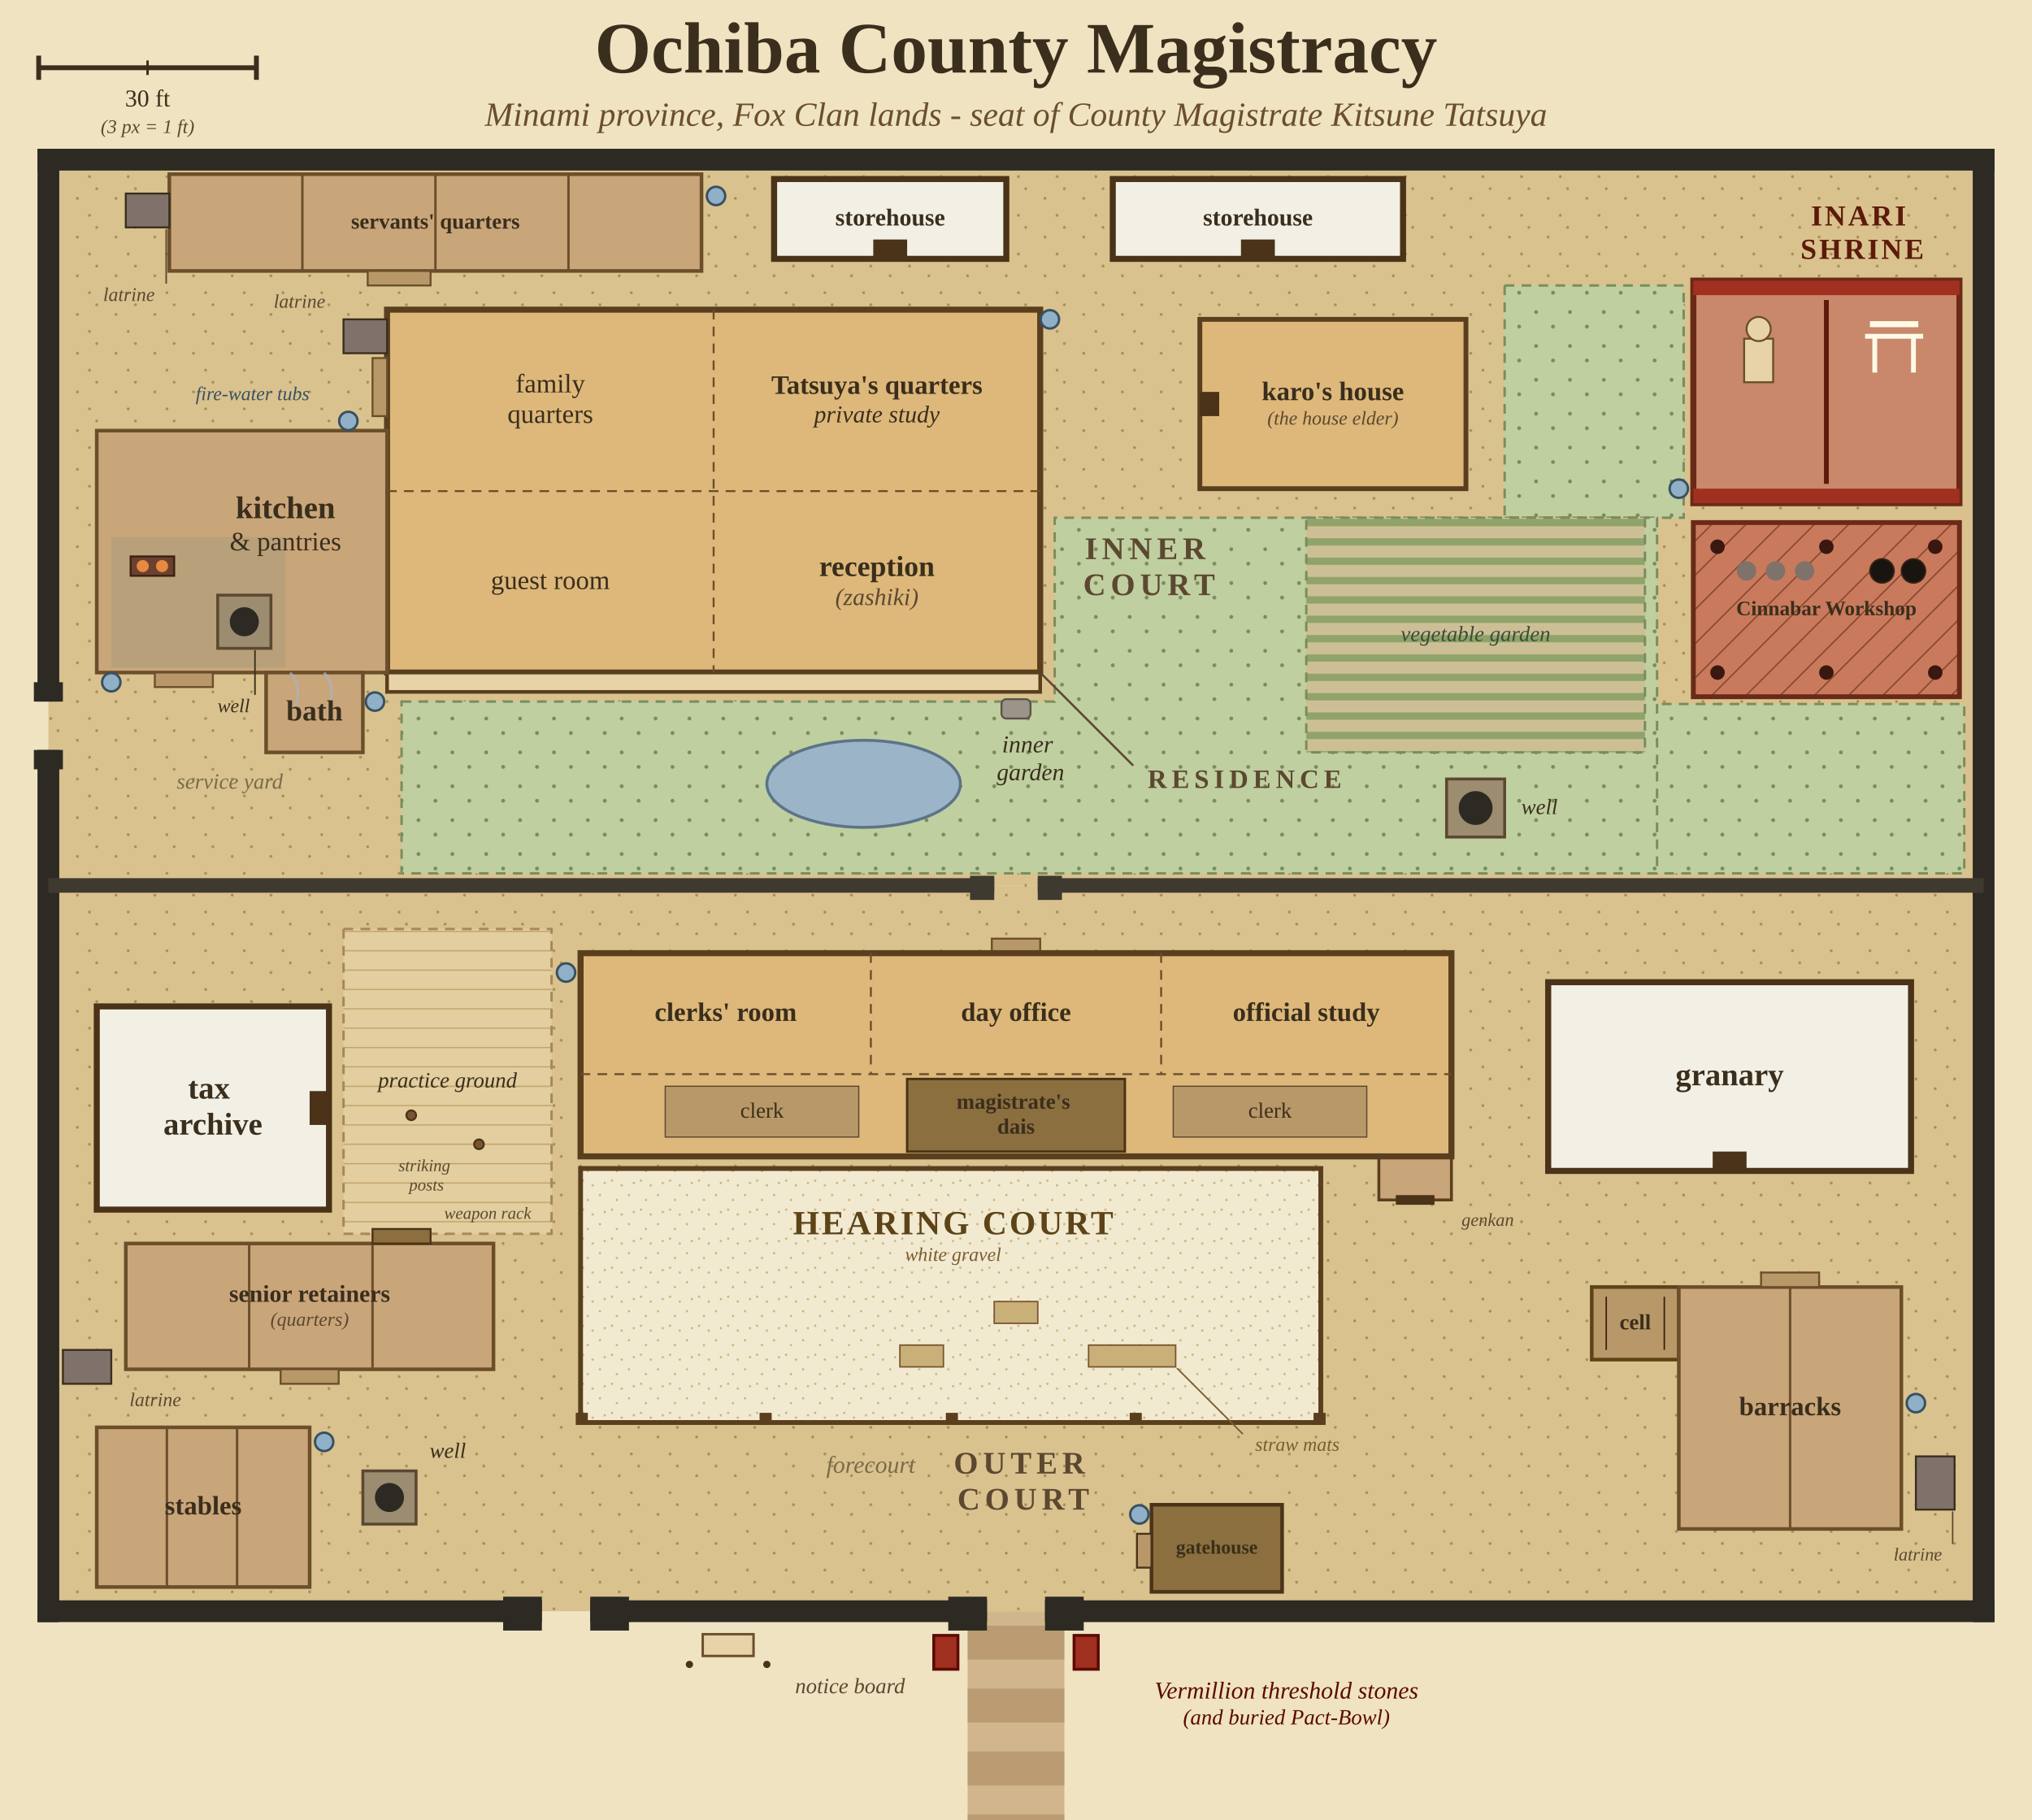
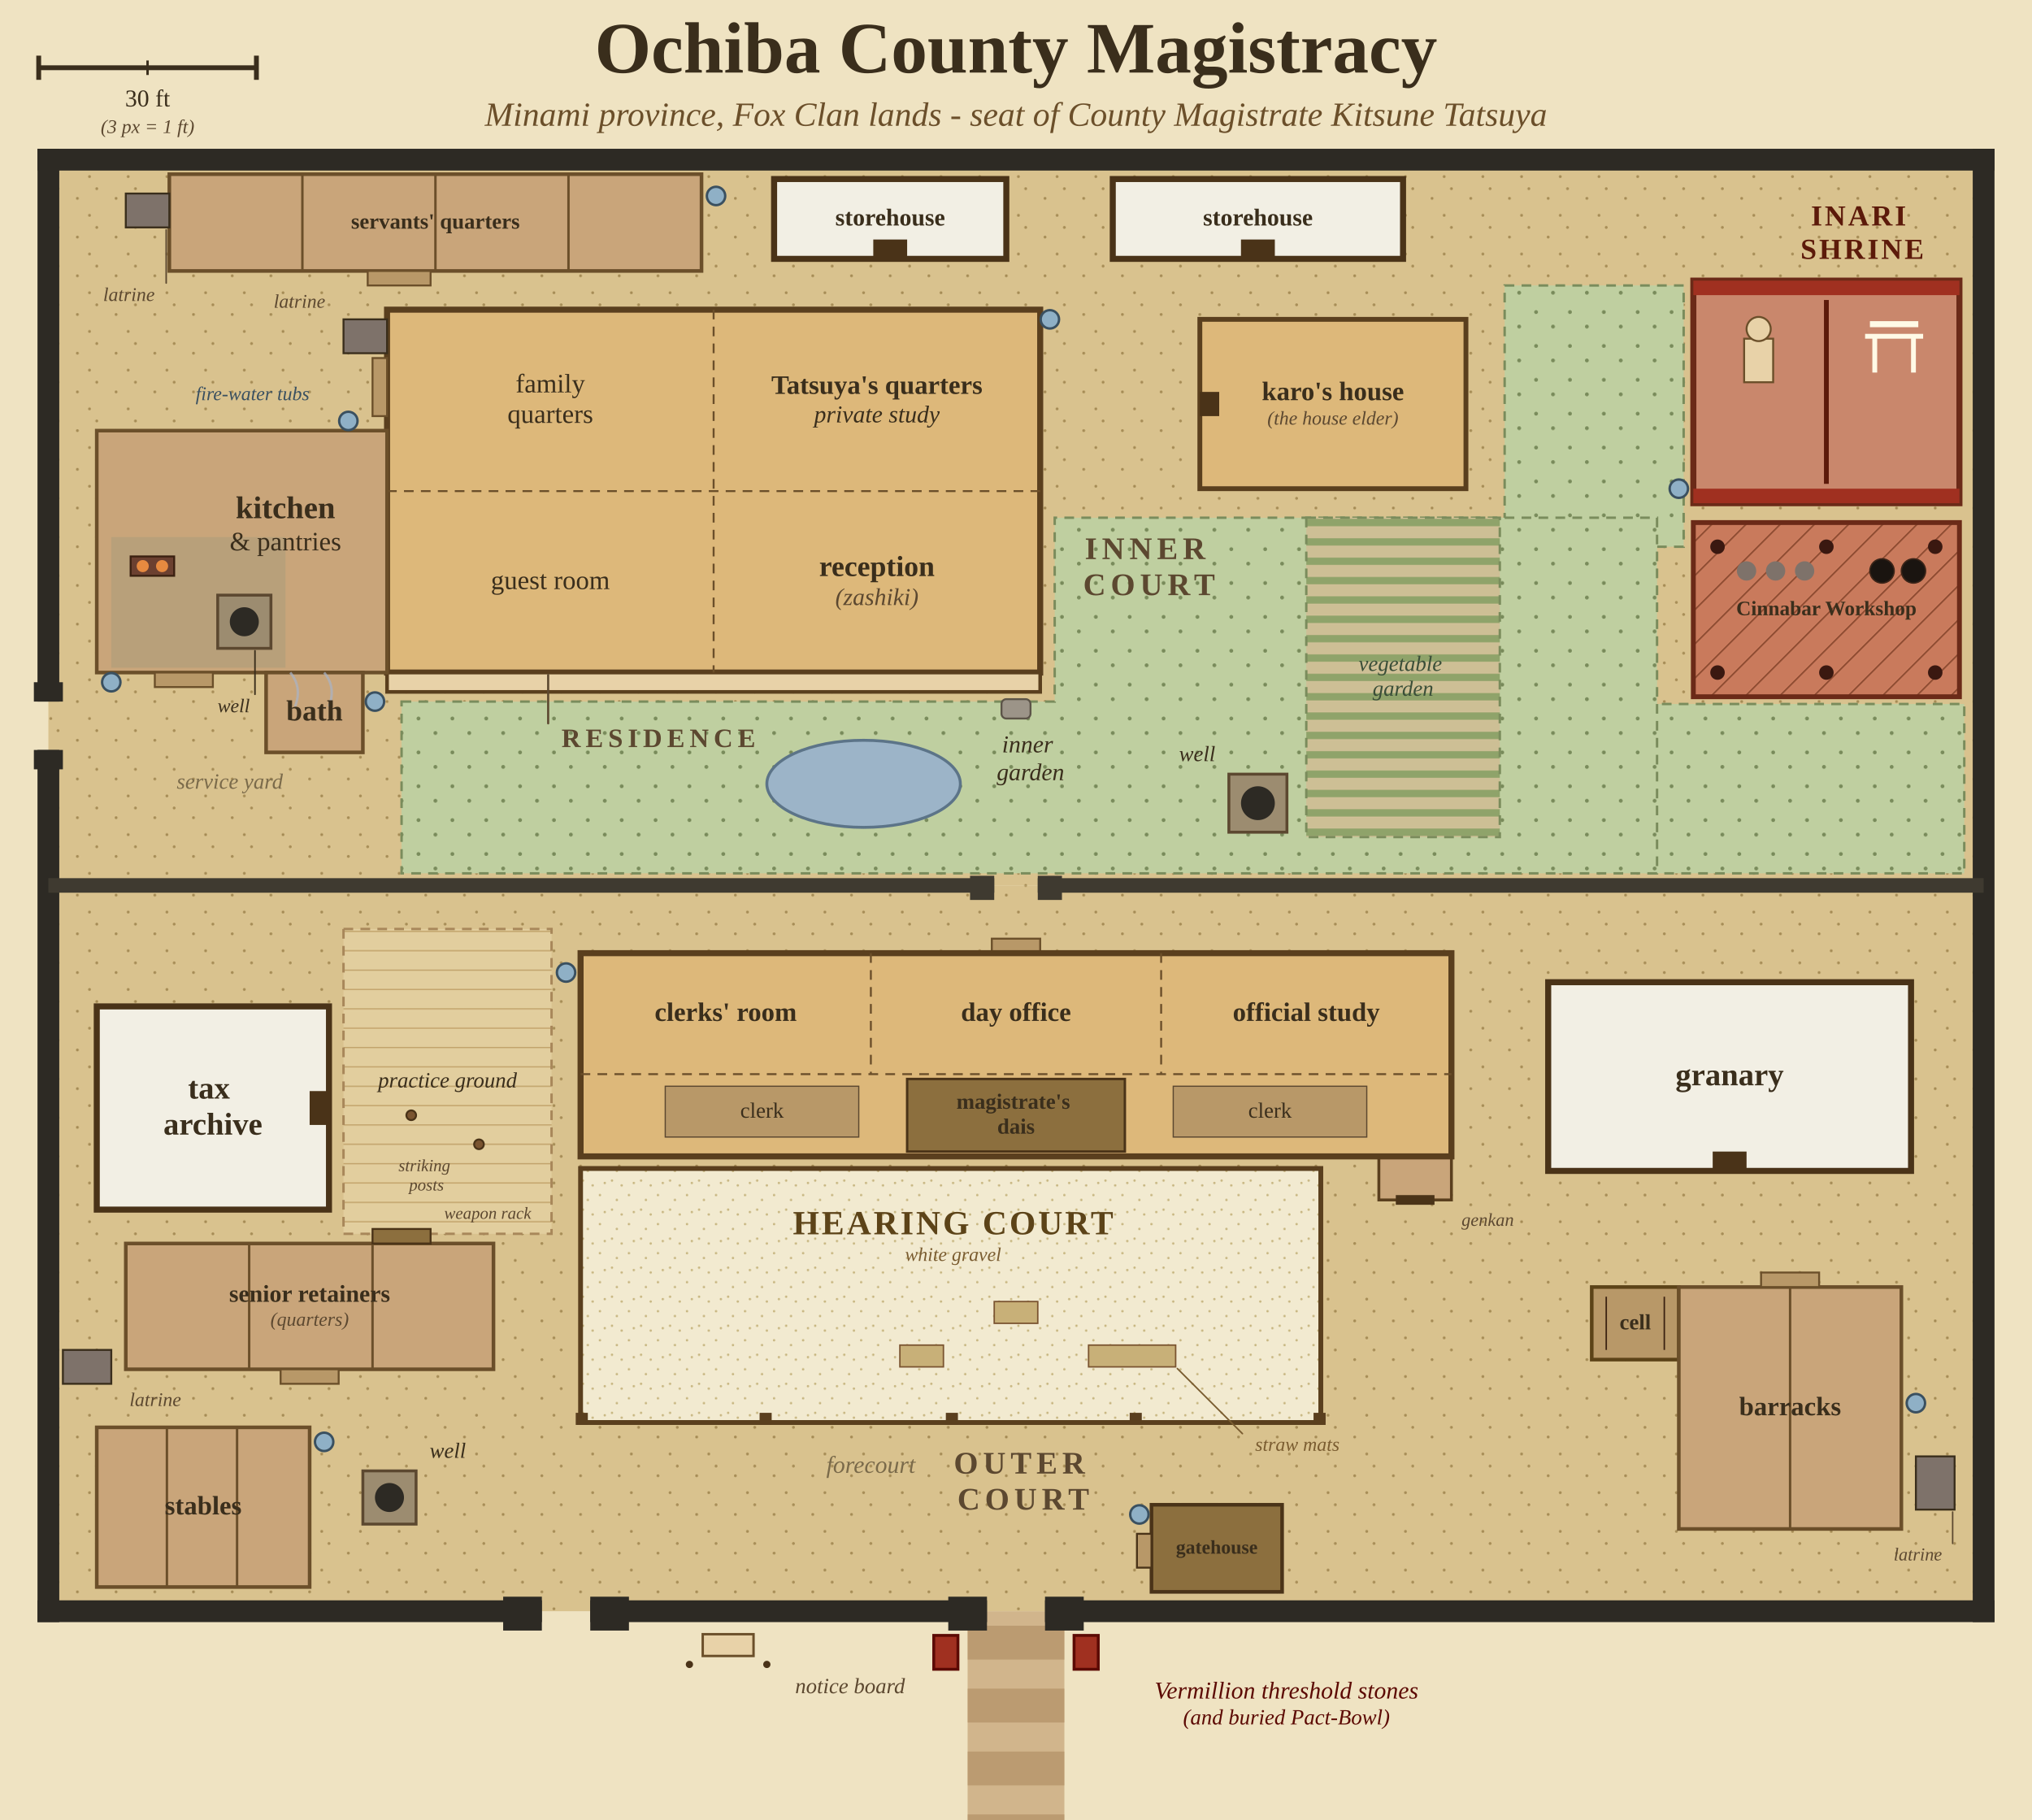
<svg xmlns="http://www.w3.org/2000/svg" viewBox="180 84 840 752" font-family="Georgia, 'Times New Roman', serif">
  <defs>
    <pattern id="colonnade-hatch" patternUnits="userSpaceOnUse" width="10" height="10" patternTransform="rotate(45)">
      <rect width="10" height="10" fill="#C97A5C" />
      <line x1="0" y1="0" x2="0" y2="10" stroke="#8C4A30" stroke-width="1.2" />
    </pattern>
    <pattern id="vegetable-rows" patternUnits="userSpaceOnUse" width="8" height="8">
      <rect width="8" height="8" fill="#CDBF95" />
      <rect y="2.5" width="8" height="3" fill="#8FA36A" />
    </pattern>
    <pattern id="garden-stipple" patternUnits="userSpaceOnUse" width="14" height="14">
      <rect width="14" height="14" fill="#BFCFA0" />
      <circle cx="3" cy="3" r="0.8" fill="#7A8C5C" />
      <circle cx="10" cy="9" r="0.8" fill="#7A8C5C" />
    </pattern>
    <pattern id="court-earth" patternUnits="userSpaceOnUse" width="16" height="16">
      <rect width="16" height="16" fill="#D9C28E" />
      <circle cx="4" cy="6" r="0.6" fill="#A88E58" />
      <circle cx="12" cy="2" r="0.6" fill="#A88E58" />
      <circle cx="9" cy="13" r="0.6" fill="#A88E58" />
    </pattern>
    <pattern id="keiko-earth" patternUnits="userSpaceOnUse" width="16" height="16">
      <rect width="16" height="16" fill="#E2CE9E" />
      <line x1="0" y1="5" x2="16" y2="5" stroke="#C2A46C" stroke-width="0.5" />
      <line x1="0" y1="13" x2="16" y2="13" stroke="#C2A46C" stroke-width="0.5" />
    </pattern>
    <pattern id="oshirasu-sand" patternUnits="userSpaceOnUse" width="12" height="12">
      <rect width="12" height="12" fill="#F2EAD0" />
      <circle cx="3" cy="4" r="0.5" fill="#C9B884" />
      <circle cx="8" cy="2" r="0.5" fill="#C9B884" />
      <circle cx="10" cy="9" r="0.5" fill="#C9B884" />
      <circle cx="5" cy="10" r="0.5" fill="#C9B884" />
      <circle cx="1" cy="8" r="0.5" fill="#C9B884" />
    </pattern>
    <pattern id="granary-slats" patternUnits="userSpaceOnUse" width="14" height="6">
      <rect width="14" height="6" fill="#D9B47A" />
      <line x1="0" y1="0" x2="14" y2="0" stroke="#7A5430" stroke-width="0.8" />
      <line x1="0" y1="3" x2="14" y2="3" stroke="#A88454" stroke-width="0.5" />
    </pattern>
  </defs>
  <rect x="0" y="0" width="1200" height="900" fill="#EFE3C2" data-kind="-" />
  <g data-kind="road">
    <path d="M 600 900 L 600 750" stroke="#B89060" stroke-width="40" stroke-linecap="butt" opacity="0.55" />
    <path d="M 600 900 L 600 750" stroke="#9C7448" stroke-width="40" stroke-dasharray="14 12" fill="none" opacity="0.4" />
  </g>
  <text x="600" y="114" text-anchor="middle" font-size="30" font-weight="bold" fill="#3A2E1C" data-kind="-">Ochiba County Magistracy</text>
  <text x="600" y="136" text-anchor="middle" font-size="14" font-style="italic" fill="#6B4F2A" data-kind="-">Minami province, Fox Clan lands - seat of County Magistrate Kitsune Tatsuya</text>
  <g data-kind="-">
    <g stroke="#3A2E1C">
      <line x1="196" y1="112" x2="286" y2="112" stroke-width="2" />
      <line x1="196" y1="107" x2="196" y2="117" stroke-width="2" />
      <line x1="286" y1="107" x2="286" y2="117" stroke-width="2" />
      <line x1="241" y1="109" x2="241" y2="115" stroke-width="1" />
    </g>
    <text x="241" y="128" text-anchor="middle" font-size="10" fill="#3A2E1C">30 ft</text>
    <text x="241" y="139" text-anchor="middle" font-size="8" font-style="italic" fill="#5C4830">(3 px = 1 ft)</text>
  </g>
  <rect x="200" y="150" width="800" height="300" fill="url(#court-earth)" id="precinct" data-kind="inner court" />
  <rect x="200" y="450" width="800" height="300" fill="url(#court-earth)" id="precinct" data-kind="outer court" />
  <g stroke="#2D2A24" stroke-width="9" fill="none" stroke-linecap="square" data-kind="compound wall">
    <line x1="200" y1="150" x2="1000" y2="150" />
    <line x1="200" y1="150" x2="200" y2="369.5" />
    <line x1="200" y1="398.5" x2="200" y2="750" />
    <line x1="1000" y1="150" x2="1000" y2="750" />
    <line x1="200" y1="750" x2="399.5" y2="750" />
    <line x1="428.5" y1="750" x2="583.5" y2="750" />
    <line x1="616.5" y1="750" x2="1000" y2="750" />
  </g>
  <g fill="#2D2A24" data-kind="main gate">
    <rect x="572" y="744" width="16" height="14" />
    <rect x="612" y="744" width="16" height="14" />
  </g>
  <g fill="#2D2A24" data-kind="side gate">
    <rect x="194" y="366" width="12" height="8" />
    <rect x="194" y="394" width="12" height="8" />
  </g>
  <g fill="#2D2A24" data-kind="side gate">
    <rect x="388" y="744" width="16" height="14" />
    <rect x="424" y="744" width="16" height="14" />
  </g>
  <g data-kind="threshold stones">
    <rect x="566" y="760" width="10" height="14" fill="#A03020" stroke="#5C0A04" stroke-width="1.2" />
    <rect x="624" y="760" width="10" height="14" fill="#A03020" stroke="#5C0A04" stroke-width="1.2" />
    <text x="711.8" y="786.1" text-anchor="middle" font-size="10" font-style="italic" fill="#5C0A04">Vermillion threshold stones</text>
    <text x="711.8" y="796.8" text-anchor="middle" font-size="9" font-style="italic" fill="#5C0A04">(and buried Pact-Bowl)</text>
  </g>
  <g data-kind="notice board">
    <rect x="470.5" y="759.5" width="21" height="9" fill="#E8D2A8" stroke="#6B4F2A" stroke-width="1" />
    <circle cx="465" cy="772" r="1.5" fill="#4A3318" />
    <circle cx="497" cy="772" r="1.5" fill="#4A3318" />
    <text x="531.4" y="783.9" text-anchor="middle" font-size="9" font-style="italic" fill="#5C4830">notice board</text>
  </g>
  <g stroke="#3F3A30" stroke-width="6" fill="none" stroke-dasharray="0" data-kind="court divider">
    <line x1="200" y1="450" x2="591" y2="450" />
    <line x1="609" y1="450" x2="1000" y2="450" />
  </g>
  <g fill="#3F3A30" data-kind="nakamon" data-part-of="court divider">
    <rect x="581" y="446" width="10" height="10" />
    <rect x="609" y="446" width="10" height="10" />
  </g>
  <text x="603.0" y="693.1" text-anchor="middle" font-size="13" font-weight="bold" letter-spacing="2" fill="#5C4830" data-kind="outer court">
    <tspan x="603.0" dy="0.0">OUTER</tspan>
    <tspan x="603.0" dy="14.9">COURT</tspan>
  </text>
  <text x="540.0" y="692.8" text-anchor="middle" font-size="10" font-style="italic" fill="#7A6A4A" data-kind="outer court">forecourt</text>
  <g data-kind="stables">
    <rect x="220" y="674" width="88" height="66" fill="#C9A57A" stroke="#6B4F2A" stroke-width="1.5" />
    <line x1="249" y1="674" x2="249" y2="740" stroke="#6B4F2A" stroke-width="1" />
    <line x1="278" y1="674" x2="278" y2="740" stroke="#6B4F2A" stroke-width="1" />
    <text x="264.0" y="710.0" text-anchor="middle" font-size="11" font-weight="bold" fill="#3A2E1C">stables</text>
  </g>
  <g data-kind="tax archive">
    <rect x="220" y="500" width="96" height="84" fill="#F2EFE4" stroke="#4A3318" stroke-width="2.5" />
    <rect x="308" y="535" width="8" height="14" fill="#4A3318" data-kind="door" />
    <text x="268.0" y="538.1" text-anchor="middle" font-size="13" font-weight="bold" fill="#3A2E1C">
      <tspan x="268.0" dy="0.0">tax</tspan>
      <tspan x="268.0" dy="14.9">archive</tspan>
    </text>
  </g>
  <g data-kind="office hall">
    <rect x="420" y="478" width="360" height="84" fill="#DDB87A" />
    <rect x="420" y="478" width="120" height="50" fill="#DDB87A" data-kind="clerks' room" />
    <rect x="540" y="478" width="120" height="50" fill="#DDB87A" data-kind="day office" />
    <rect x="660" y="478" width="120" height="50" fill="#DDB87A" data-kind="official study" />
    <rect x="750" y="562" width="30" height="18" fill="#C9A57A" stroke="#5A3F1E" stroke-width="1.2" data-kind="genkan" />
    <rect x="757" y="578" width="16" height="4" fill="#4A3318" data-kind="genkan" />
    <text x="795.0" y="590.7" text-anchor="middle" font-size="7.5" font-style="italic" fill="#5C4830" data-kind="genkan">genkan</text>
    <rect x="590" y="472" width="20" height="6" fill="#B89868" stroke="#6B4F2A" stroke-width="0.8" data-kind="door" />
    <rect x="420" y="478" width="360" height="84" fill="none" stroke="#5A3F1E" stroke-width="2.5" />
    <line x1="420" y1="528" x2="780" y2="528" stroke="#6B4F2A" stroke-width="0.8" stroke-dasharray="4 3" />
    <line x1="540" y1="478" x2="540" y2="528" stroke="#6B4F2A" stroke-width="0.8" stroke-dasharray="4 3" />
    <line x1="660" y1="478" x2="660" y2="528" stroke="#6B4F2A" stroke-width="0.8" stroke-dasharray="4 3" />
    <text x="480.0" y="506.0" text-anchor="middle" font-size="11" font-weight="bold" fill="#3A2E1C" data-kind="clerks' room">clerks' room</text>
    <text x="600.0" y="506.0" text-anchor="middle" font-size="11" font-weight="bold" fill="#3A2E1C" data-kind="day office">day office</text>
    <text x="720.0" y="506.0" text-anchor="middle" font-size="11" font-weight="bold" fill="#3A2E1C" data-kind="official study">official study</text>
    <rect x="555" y="530" width="90" height="30" fill="#8C6F3E" stroke="#4A3318" stroke-width="1" data-kind="magistrate's dais" />
    <text x="600.0" y="542.3" text-anchor="middle" font-size="9" font-weight="bold" fill="#3A2E1C" data-kind="magistrate's dais">
      <tspan x="600.0" dy="0.0">magistrate's</tspan>
      <tspan x="600.0" dy="10.3">dais</tspan>
    </text>
    <g data-kind="clerks' seats">
      <rect x="455" y="533" width="80" height="21" fill="#B89868" stroke="#5C4830" stroke-width="0.5" />
      <text x="495.0" y="546.0" text-anchor="middle" font-size="9" fill="#3A2E1C">clerk</text>
      <rect x="665" y="533" width="80" height="21" fill="#B89868" stroke="#5C4830" stroke-width="0.5" />
      <text x="705.0" y="546.0" text-anchor="middle" font-size="9" fill="#3A2E1C">clerk</text>
    </g>
  </g>
  <g data-kind="hearing court">
    <rect x="420" y="567" width="306" height="105" fill="url(#oshirasu-sand)" stroke="#5A3F1E" stroke-width="2" />
    <g fill="#5A3F1E">
      <rect x="418" y="668" width="5" height="5" />
      <rect x="494" y="668" width="5" height="5" />
      <rect x="571" y="668" width="5" height="5" />
      <rect x="647" y="668" width="5" height="5" />
      <rect x="723" y="668" width="5" height="5" />
    </g>
    <text x="574.0" y="594.2" text-anchor="middle" font-size="14" font-weight="bold" letter-spacing="1" fill="#5C4318">HEARING COURT</text>
    <text x="574.0" y="605.2" text-anchor="middle" font-size="8" font-style="italic" fill="#7A5C30">white gravel</text>
    <g data-kind="kneeling positions">
      <g fill="#C8B078" stroke="#7A5430" stroke-width="0.6">
        <rect x="591" y="622" width="18" height="9" />
        <rect x="552" y="640" width="18" height="9" />
        <rect x="630" y="640" width="36" height="9" />
      </g>
      <text x="716.3" y="683.7" text-anchor="middle" font-size="8" font-style="italic" fill="#7A5C30">straw mats</text>
      <line x1="693.6" y1="676.6" x2="666.7" y2="649.7" stroke="#7A5C30" stroke-width="0.64" stroke-linecap="round" data-leader="1" />
    </g>
  </g>
  <g data-kind="granary">
    <rect x="820" y="490" width="150" height="78" fill="#F2EFE4" stroke="#4A3318" stroke-width="2.5" />
    <rect x="888" y="560" width="14" height="8" fill="#4A3318" data-kind="door" />
    <text x="895.0" y="532.6" text-anchor="middle" font-size="13" font-weight="bold" fill="#3A2E1C">granary</text>
  </g>
  <g data-kind="cell">
    <rect x="838" y="616" width="36" height="30" fill="#B89868" stroke="#5C4318" stroke-width="1.5" />
    <line x1="844" y1="620" x2="844" y2="642" stroke="#3A2010" stroke-width="0.6" />
    <line x1="868" y1="620" x2="868" y2="642" stroke="#3A2010" stroke-width="0.6" />
    <text x="856.0" y="633.5" text-anchor="middle" font-size="9" font-weight="bold" fill="#3A2E1C">cell</text>
  </g>
  <g data-kind="barracks">
    <rect x="874" y="616" width="92" height="100" fill="#C9A57A" stroke="#6B4F2A" stroke-width="1.5" />
    <line x1="920" y1="616" x2="920" y2="716" stroke="#6B4F2A" stroke-width="1" />
    <rect x="908" y="610" width="24" height="6" fill="#B89868" stroke="#6B4F2A" stroke-width="0.8" data-kind="door" />
    <text x="920.0" y="669.0" text-anchor="middle" font-size="11" font-weight="bold" fill="#3A2E1C">barracks</text>
  </g>
  <g data-kind="latrine">
    <rect x="972" y="686" width="16" height="22" fill="#7E726A" stroke="#3A2E1C" stroke-width="0.8" />
    <text x="972.8" y="729.0" text-anchor="middle" font-size="7.5" font-style="italic" fill="#5C4830">latrine</text>
    <line x1="987.2" y1="722.0" x2="987.2" y2="709.0" stroke="#5C4830" stroke-width="0.60" stroke-linecap="round" data-leader="1" />
  </g>
  <g data-kind="latrine">
    <rect x="206" y="642" width="20" height="14" fill="#7E726A" stroke="#3A2E1C" stroke-width="0.8" />
    <text x="244.2" y="665.2" text-anchor="middle" font-size="8" font-style="italic" fill="#5C4830">latrine</text>
  </g>
  <g data-kind="well">
    <rect x="330" y="692" width="22" height="22" fill="#9C8C70" stroke="#5C4830" stroke-width="1.2" />
    <circle cx="341" cy="703" r="6" fill="#2D2A24" />
    <text x="365.1" y="686.6" text-anchor="middle" font-size="9" font-style="italic" fill="#3A2E1C">well</text>
  </g>
  <g data-kind="retainers' quarters">
    <rect x="232" y="598" width="152" height="52" fill="#C9A57A" stroke="#6B4F2A" stroke-width="1.5" />
    <line x1="283" y1="598" x2="283" y2="650" stroke="#6B4F2A" stroke-width="1" />
    <line x1="334" y1="598" x2="334" y2="650" stroke="#6B4F2A" stroke-width="1" />
    <rect x="296" y="650" width="24" height="6" fill="#B89868" stroke="#6B4F2A" stroke-width="0.8" data-kind="door" />
    <text x="308.0" y="622.1" text-anchor="middle" font-size="10" font-weight="bold" fill="#3A2E1C">senior retainers</text>
    <text x="308.0" y="632.0" text-anchor="middle" font-size="8" font-style="italic" fill="#5C4830">(quarters)</text>
  </g>
  <g data-kind="practice ground">
    <rect x="322" y="468" width="86" height="126" fill="url(#keiko-earth)" stroke="#A8875A" stroke-width="1" stroke-dasharray="4 3" />
    <text x="365.0" y="533.5" text-anchor="middle" font-size="9" font-style="italic" fill="#3A2E1C">practice ground</text>
    <g data-kind="striking posts">
      <text x="356.3" y="568.1" text-anchor="middle" font-size="7" font-style="italic" fill="#5C4830">
        <tspan x="356.3" dy="0.0">striking</tspan>
        <tspan x="356.3" dy="8.0">posts</tspan>
      </text>
      <circle cx="350" cy="545" r="2" fill="#7A5430" stroke="#4A3318" stroke-width="0.8" />
      <circle cx="378" cy="557" r="2" fill="#7A5430" stroke="#4A3318" stroke-width="0.8" />
    </g>
    <g data-kind="weapon rack">
      <rect x="334" y="592" width="24" height="6" fill="#8C6F3E" stroke="#4A3318" stroke-width="0.8" />
      <text x="381.6" y="587.8" text-anchor="middle" font-size="7" font-style="italic" fill="#5C4830">weapon rack</text>
    </g>
  </g>
  <g data-kind="gatehouse">
    <rect x="656" y="706" width="54" height="36" fill="#8C6F3E" stroke="#4A3318" stroke-width="1.5" />
    <rect x="650" y="718" width="6" height="14" fill="#B89868" stroke="#4A3318" stroke-width="0.8" data-kind="door" />
    <text x="683.0" y="726.2" text-anchor="middle" font-size="8" font-weight="bold" fill="#3A2E1C">gatehouse</text>
  </g>
  <g data-kind="residence">
    <rect x="340" y="212" width="270" height="150" fill="#DDB87A" />
    <rect x="340" y="212" width="135" height="75" fill="#DDB87A" data-kind="family quarters" />
    <rect x="475" y="212" width="135" height="75" fill="#DDB87A" data-kind="lord's quarters" />
    <rect x="340" y="287" width="135" height="75" fill="#DDB87A" data-kind="guest quarters" />
    <rect x="475" y="287" width="135" height="75" fill="#DDB87A" data-kind="reception room" />
    <rect x="340" y="212" width="270" height="150" fill="none" stroke="#5A3F1E" stroke-width="2.5" />
    <rect x="340" y="362" width="270" height="8" fill="#E8D2A8" stroke="#5A3F1E" stroke-width="1.5" data-kind="engawa" />
    <line x1="340" y1="287" x2="610" y2="287" stroke="#6B4F2A" stroke-width="0.8" stroke-dasharray="4 3" />
    <line x1="475" y1="212" x2="475" y2="362" stroke="#6B4F2A" stroke-width="0.8" stroke-dasharray="4 3" />
    <g data-kind="lord's quarters">
      <text x="542.5" y="246.8" text-anchor="middle" font-size="11" font-weight="bold" fill="#3A2E1C">Tatsuya's quarters</text>
      <text x="542.5" y="258.6" text-anchor="middle" font-size="10" font-style="italic" fill="#3A2E1C">private study</text>
    </g>
    <g data-kind="family quarters">
      <text x="407.5" y="246.2" text-anchor="middle" font-size="11" fill="#3A2E1C">family</text>
      <text x="407.5" y="258.8" text-anchor="middle" font-size="11" fill="#3A2E1C">quarters</text>
    </g>
    <rect x="334" y="232" width="6" height="24" fill="#B89868" stroke="#6B4F2A" stroke-width="0.8" data-kind="door" />
    <text x="407.5" y="327.5" text-anchor="middle" font-size="11" fill="#3A2E1C" data-kind="guest quarters">guest room</text>
    <g data-kind="reception room">
      <text x="542.5" y="322.1" text-anchor="middle" font-size="12" font-weight="bold" fill="#3A2E1C">reception</text>
      <text x="542.5" y="334.1" text-anchor="middle" font-size="10" font-style="italic" fill="#5C4830">(zashiki)</text>
    </g>
  </g>
  <g data-kind="kitchen" data-part-of="residence">
    <rect x="220" y="262" width="120" height="100" fill="#C9A57A" stroke="#6B4F2A" stroke-width="1.5" />
    <rect x="226" y="306" width="72" height="54" fill="#B8A07A" />
    <g data-kind="hearth">
      <rect x="234" y="314" width="18" height="8" fill="#6B4030" stroke="#3A2010" stroke-width="0.8" />
      <circle cx="239" cy="318" r="2.5" fill="#E68A40" />
      <circle cx="247" cy="318" r="2.5" fill="#E68A40" />
    </g>
    <text x="298.0" y="298.2" text-anchor="middle" font-size="13" font-weight="bold" fill="#3A2E1C">kitchen</text>
    <text x="298.0" y="311.5" text-anchor="middle" font-size="11" fill="#3A2E1C">&amp; pantries</text>
    <rect x="244" y="362" width="24" height="6" fill="#B89868" stroke="#6B4F2A" stroke-width="0.8" data-kind="door" />
    <rect x="270" y="330" width="22" height="22" fill="#9C8C70" stroke="#5C4830" stroke-width="1.2" data-kind="well" />
    <circle cx="281" cy="341" r="6" fill="#2D2A24" data-kind="well" />
    <text x="276.6" y="378.4" text-anchor="middle" font-size="8" font-style="italic" fill="#3A2E1C" data-kind="well">well</text>
    <line x1="285.4" y1="371.0" x2="285.4" y2="353.0" stroke="#3A2E1C" stroke-width="0.64" stroke-linecap="round" data-kind="well" data-leader="1" />
  </g>
  <g data-kind="inner court">
    <polygon points="205,370 345,370 345,445 205,445" fill="none" />
    <text x="275.0" y="410.0" text-anchor="middle" font-size="9" font-style="italic" fill="#7A6A4A">service yard</text>
  </g>
-   <rect x="802" y="202" width="74" height="96" fill="url(#garden-stipple)" stroke="#7A8C5C" stroke-width="1" stroke-dasharray="4 3" data-kind="garden" />
+   <rect x="802" y="202" width="74" height="108" fill="url(#garden-stipple)" stroke="#7A8C5C" stroke-width="1" stroke-dasharray="4 3" data-kind="garden" />
  <g data-kind="compound shrine">
    <rect x="880" y="200" width="110" height="92" fill="#C9876C" stroke="#6B2A18" stroke-width="2.5" />
    <line x1="935" y1="208" x2="935" y2="284" stroke="#5C1A0A" stroke-width="2" />
    <rect x="880" y="200" width="110" height="6" fill="#A03020" />
    <rect x="880" y="286" width="110" height="6" fill="#A03020" />
    <g data-kind="shrine altar">
      <g transform="translate(907, 226)">
        <rect x="-6" y="-2" width="12" height="18" fill="#E8D2A8" stroke="#6B4F2A" stroke-width="0.8" />
        <circle cx="0" cy="-6" r="5" fill="#E8D2A8" stroke="#6B4F2A" stroke-width="0.8" />
      </g>
    </g>
    <g data-kind="shrine altar">
      <g transform="translate(963, 218)">
        <line x1="-10" y1="0" x2="10" y2="0" stroke="#FFFAE6" stroke-width="2.5" />
        <line x1="-12" y1="5" x2="12" y2="5" stroke="#FFFAE6" stroke-width="2" />
        <line x1="-8" y1="5" x2="-8" y2="20" stroke="#FFFAE6" stroke-width="2" />
        <line x1="8" y1="5" x2="8" y2="20" stroke="#FFFAE6" stroke-width="2" />
      </g>
    </g>
  </g>
  <g data-kind="garden">
    <rect x="860" y="375" width="132" height="70" fill="url(#garden-stipple)" stroke="#7A8C5C" stroke-width="1" stroke-dasharray="4 3" />
  </g>
  <text x="949.8" y="177.2" text-anchor="middle" font-size="12" font-weight="bold" letter-spacing="1" fill="#5C1A0A" data-kind="compound shrine">
    <tspan x="949.8" dy="0.0">INARI</tspan>
    <tspan x="949.8" dy="13.8">SHRINE</tspan>
  </text>
  <g data-kind="cinnabar workshop">
    <rect x="880" y="300" width="110" height="72" fill="url(#colonnade-hatch)" stroke="#6B2A18" stroke-width="2" />
    <circle cx="890" cy="310" r="3" fill="#3A1810" />
    <circle cx="935" cy="310" r="3" fill="#3A1810" />
    <circle cx="980" cy="310" r="3" fill="#3A1810" />
    <circle cx="890" cy="362" r="3" fill="#3A1810" />
    <circle cx="935" cy="362" r="3" fill="#3A1810" />
    <circle cx="980" cy="362" r="3" fill="#3A1810" />
    <g data-kind="drying stones and bowls">
      <circle cx="902" cy="320" r="4" fill="#7E726A" />
      <circle cx="914" cy="320" r="4" fill="#7E726A" />
      <circle cx="926" cy="320" r="4" fill="#7E726A" />
      <circle cx="958" cy="320" r="5" fill="#1A1410" stroke="#3A2418" stroke-width="0.6" />
      <circle cx="971" cy="320" r="5" fill="#1A1410" stroke="#3A2418" stroke-width="0.6" />
    </g>
    <text x="935.0" y="338.3" text-anchor="middle" font-size="8.5" font-weight="bold" fill="#3A2E1C">Cinnabar Workshop</text>
  </g>
  <g data-kind="garden">
    <path d="M 346 374 H 616 V 298 H 865 V 445 H 346 Z" fill="url(#garden-stipple)" stroke="#7A8C5C" stroke-width="1" stroke-dasharray="4 3" />
    <ellipse cx="537" cy="408" rx="40" ry="18" fill="#9CB4C8" stroke="#5C7488" stroke-width="1.2" data-kind="garden pond" />
    <rect x="594" y="373" width="12" height="8" rx="2" fill="#9C9488" stroke="#5C5448" stroke-width="0.8" />
    <text x="606.0" y="395.0" text-anchor="middle" font-size="10" font-style="italic" fill="#3A2E1C">
      <tspan x="606.0" dy="0.0">inner</tspan>
      <tspan x="606.0" dy="11.5">garden</tspan>
    </text>
  </g>
  <g data-kind="bath">
    <rect x="290" y="362" width="40" height="33" fill="#C9A57A" stroke="#6B4F2A" stroke-width="1.5" />
    <path d="M 302 376 q 3 -8 -2 -14 M 316 376 q 3 -8 -2 -14" stroke="#A8B4C8" stroke-width="1" fill="none" opacity="0.7" />
    <text x="310.0" y="381.8" text-anchor="middle" font-size="12" font-weight="bold" fill="#3A2E1C">bath</text>
  </g>
  <g data-kind="karo's house">
    <rect x="676" y="216" width="110" height="70" fill="#DDB87A" stroke="#5A3F1E" stroke-width="2" />
    <rect x="676" y="246" width="8" height="10" fill="#4A3318" data-kind="door" />
    <text x="731.0" y="249.4" text-anchor="middle" font-size="11" font-weight="bold" fill="#3A2E1C">karo's house</text>
    <text x="731.0" y="259.5" text-anchor="middle" font-size="8" font-style="italic" fill="#5C4830">(the house elder)</text>
  </g>
  <g data-kind="well" data-part-of="garden">
-     <rect x="778" y="406" width="24" height="24" fill="#9C8C70" stroke="#5C4830" stroke-width="1.2" />
-     <circle cx="790" cy="418" r="7" fill="#2D2A24" />
-     <text x="816.4" y="420.5" text-anchor="middle" font-size="9" font-style="italic" fill="#3A2E1C">well</text>
+     <rect x="688" y="404" width="24" height="24" fill="#9C8C70" stroke="#5C4830" stroke-width="1.2" />
+     <circle cx="700" cy="416" r="7" fill="#2D2A24" />
+     <text x="674.9" y="398.6" text-anchor="middle" font-size="9" font-style="italic" fill="#3A2E1C">well</text>
  </g>
  <g data-kind="storehouse">
    <rect x="500" y="158" width="96" height="33" fill="#F2EFE4" stroke="#4A3318" stroke-width="2.5" />
    <rect x="541" y="183" width="14" height="8" fill="#4A3318" data-kind="door" />
    <text x="548.0" y="177.2" text-anchor="middle" font-size="10" font-weight="bold" fill="#3A2E1C">storehouse</text>
  </g>
  <g data-kind="storehouse">
    <rect x="640" y="158" width="120" height="33" fill="#F2EFE4" stroke="#4A3318" stroke-width="2.5" />
    <rect x="693" y="183" width="14" height="8" fill="#4A3318" data-kind="door" />
    <text x="700.0" y="177.2" text-anchor="middle" font-size="10" font-weight="bold" fill="#3A2E1C">storehouse</text>
  </g>
  <g data-kind="servants' quarters">
    <rect x="250" y="156" width="220" height="40" fill="#C9A57A" stroke="#6B4F2A" stroke-width="1.5" />
    <line x1="305" y1="156" x2="305" y2="196" stroke="#6B4F2A" stroke-width="1" />
    <line x1="360" y1="156" x2="360" y2="196" stroke="#6B4F2A" stroke-width="1" />
    <line x1="415" y1="156" x2="415" y2="196" stroke="#6B4F2A" stroke-width="1" />
    <rect x="332" y="196" width="26" height="6" fill="#B89868" stroke="#6B4F2A" stroke-width="0.8" data-kind="door" />
    <text x="360.0" y="178.5" text-anchor="middle" font-size="9" font-weight="bold" fill="#3A2E1C">servants' quarters</text>
  </g>
  <g data-kind="latrine" data-part-of="servants' quarters">
    <rect x="232" y="164" width="18" height="14" fill="#7E726A" stroke="#3A2E1C" stroke-width="0.8" />
    <text x="233.3" y="208.4" text-anchor="middle" font-size="8" font-style="italic" fill="#5C4830">latrine</text>
    <line x1="248.7" y1="201.0" x2="248.7" y2="179.0" stroke="#5C4830" stroke-width="0.64" stroke-linecap="round" data-leader="1" />
  </g>
  <g data-kind="latrine" data-part-of="residence">
    <rect x="322" y="216" width="18" height="14" fill="#7E726A" stroke="#3A2E1C" stroke-width="0.8" />
    <text x="303.8" y="211.2" text-anchor="middle" font-size="8" font-style="italic" fill="#5C4830">latrine</text>
  </g>
  <g data-kind="vegetable garden">
-     <rect x="720" y="298" width="140" height="97" fill="url(#vegetable-rows)" stroke="#7A8C5C" stroke-width="1" stroke-dasharray="4 3" />
-     <text x="790.0" y="349.0" text-anchor="middle" font-size="9" font-style="italic" fill="#3A4E38">vegetable garden</text>
+     <rect x="720" y="298" width="80" height="132" fill="url(#vegetable-rows)" stroke="#7A8C5C" stroke-width="1" stroke-dasharray="4 3" />
+     <text x="760.0" y="361.3" text-anchor="middle" font-size="9" font-style="italic" fill="#3A4E38">
+       <tspan x="760.0" dy="0.0">vegetable</tspan>
+       <tspan x="760.0" dy="10.3">garden</tspan>
+     </text>
  </g>
  <text x="655.0" y="315.1" text-anchor="middle" font-size="13" font-weight="bold" letter-spacing="2" fill="#5C4830" data-kind="inner court">
    <tspan x="655.0" dy="0.0">INNER</tspan>
    <tspan x="655.0" dy="14.9">COURT</tspan>
  </text>
-   <text x="694.5" y="409.7" text-anchor="middle" font-size="11" font-weight="bold" letter-spacing="2" fill="#5C4830" data-kind="residence">RESIDENCE</text>
-   <line x1="648.2" y1="400.2" x2="610.7" y2="362.7" stroke="#5C4830" stroke-width="0.88" stroke-linecap="round" data-kind="residence" data-leader="1" />
+   <text x="452.2" y="392.8" text-anchor="middle" font-size="11" font-weight="bold" letter-spacing="2" fill="#5C4830" data-kind="residence">RESIDENCE</text>
+   <line x1="406.6" y1="383.0" x2="406.6" y2="363.0" stroke="#5C4830" stroke-width="0.88" stroke-linecap="round" data-kind="residence" data-leader="1" />
  <g fill="#8FB0C6" stroke="#3A5060" stroke-width="1" data-kind="fire-water tubs">
    <circle cx="226" cy="366" r="3.8" />
    <circle cx="324" cy="258" r="3.8" />
    <circle cx="414" cy="486" r="3.8" />
    <circle cx="614" cy="216" r="3.8" />
    <circle cx="335" cy="374" r="3.8" />
    <circle cx="874" cy="286" r="3.8" />
    <circle cx="972" cy="664" r="3.8" />
    <circle cx="651" cy="710" r="3.8" />
    <circle cx="314" cy="680" r="3.8" />
    <circle cx="476" cy="165" r="3.8" />
  </g>
  <text x="284.4" y="249.4" text-anchor="middle" font-size="8" font-style="italic" fill="#3A5060" data-kind="fire-water tubs">fire-water tubs</text>
</svg>
